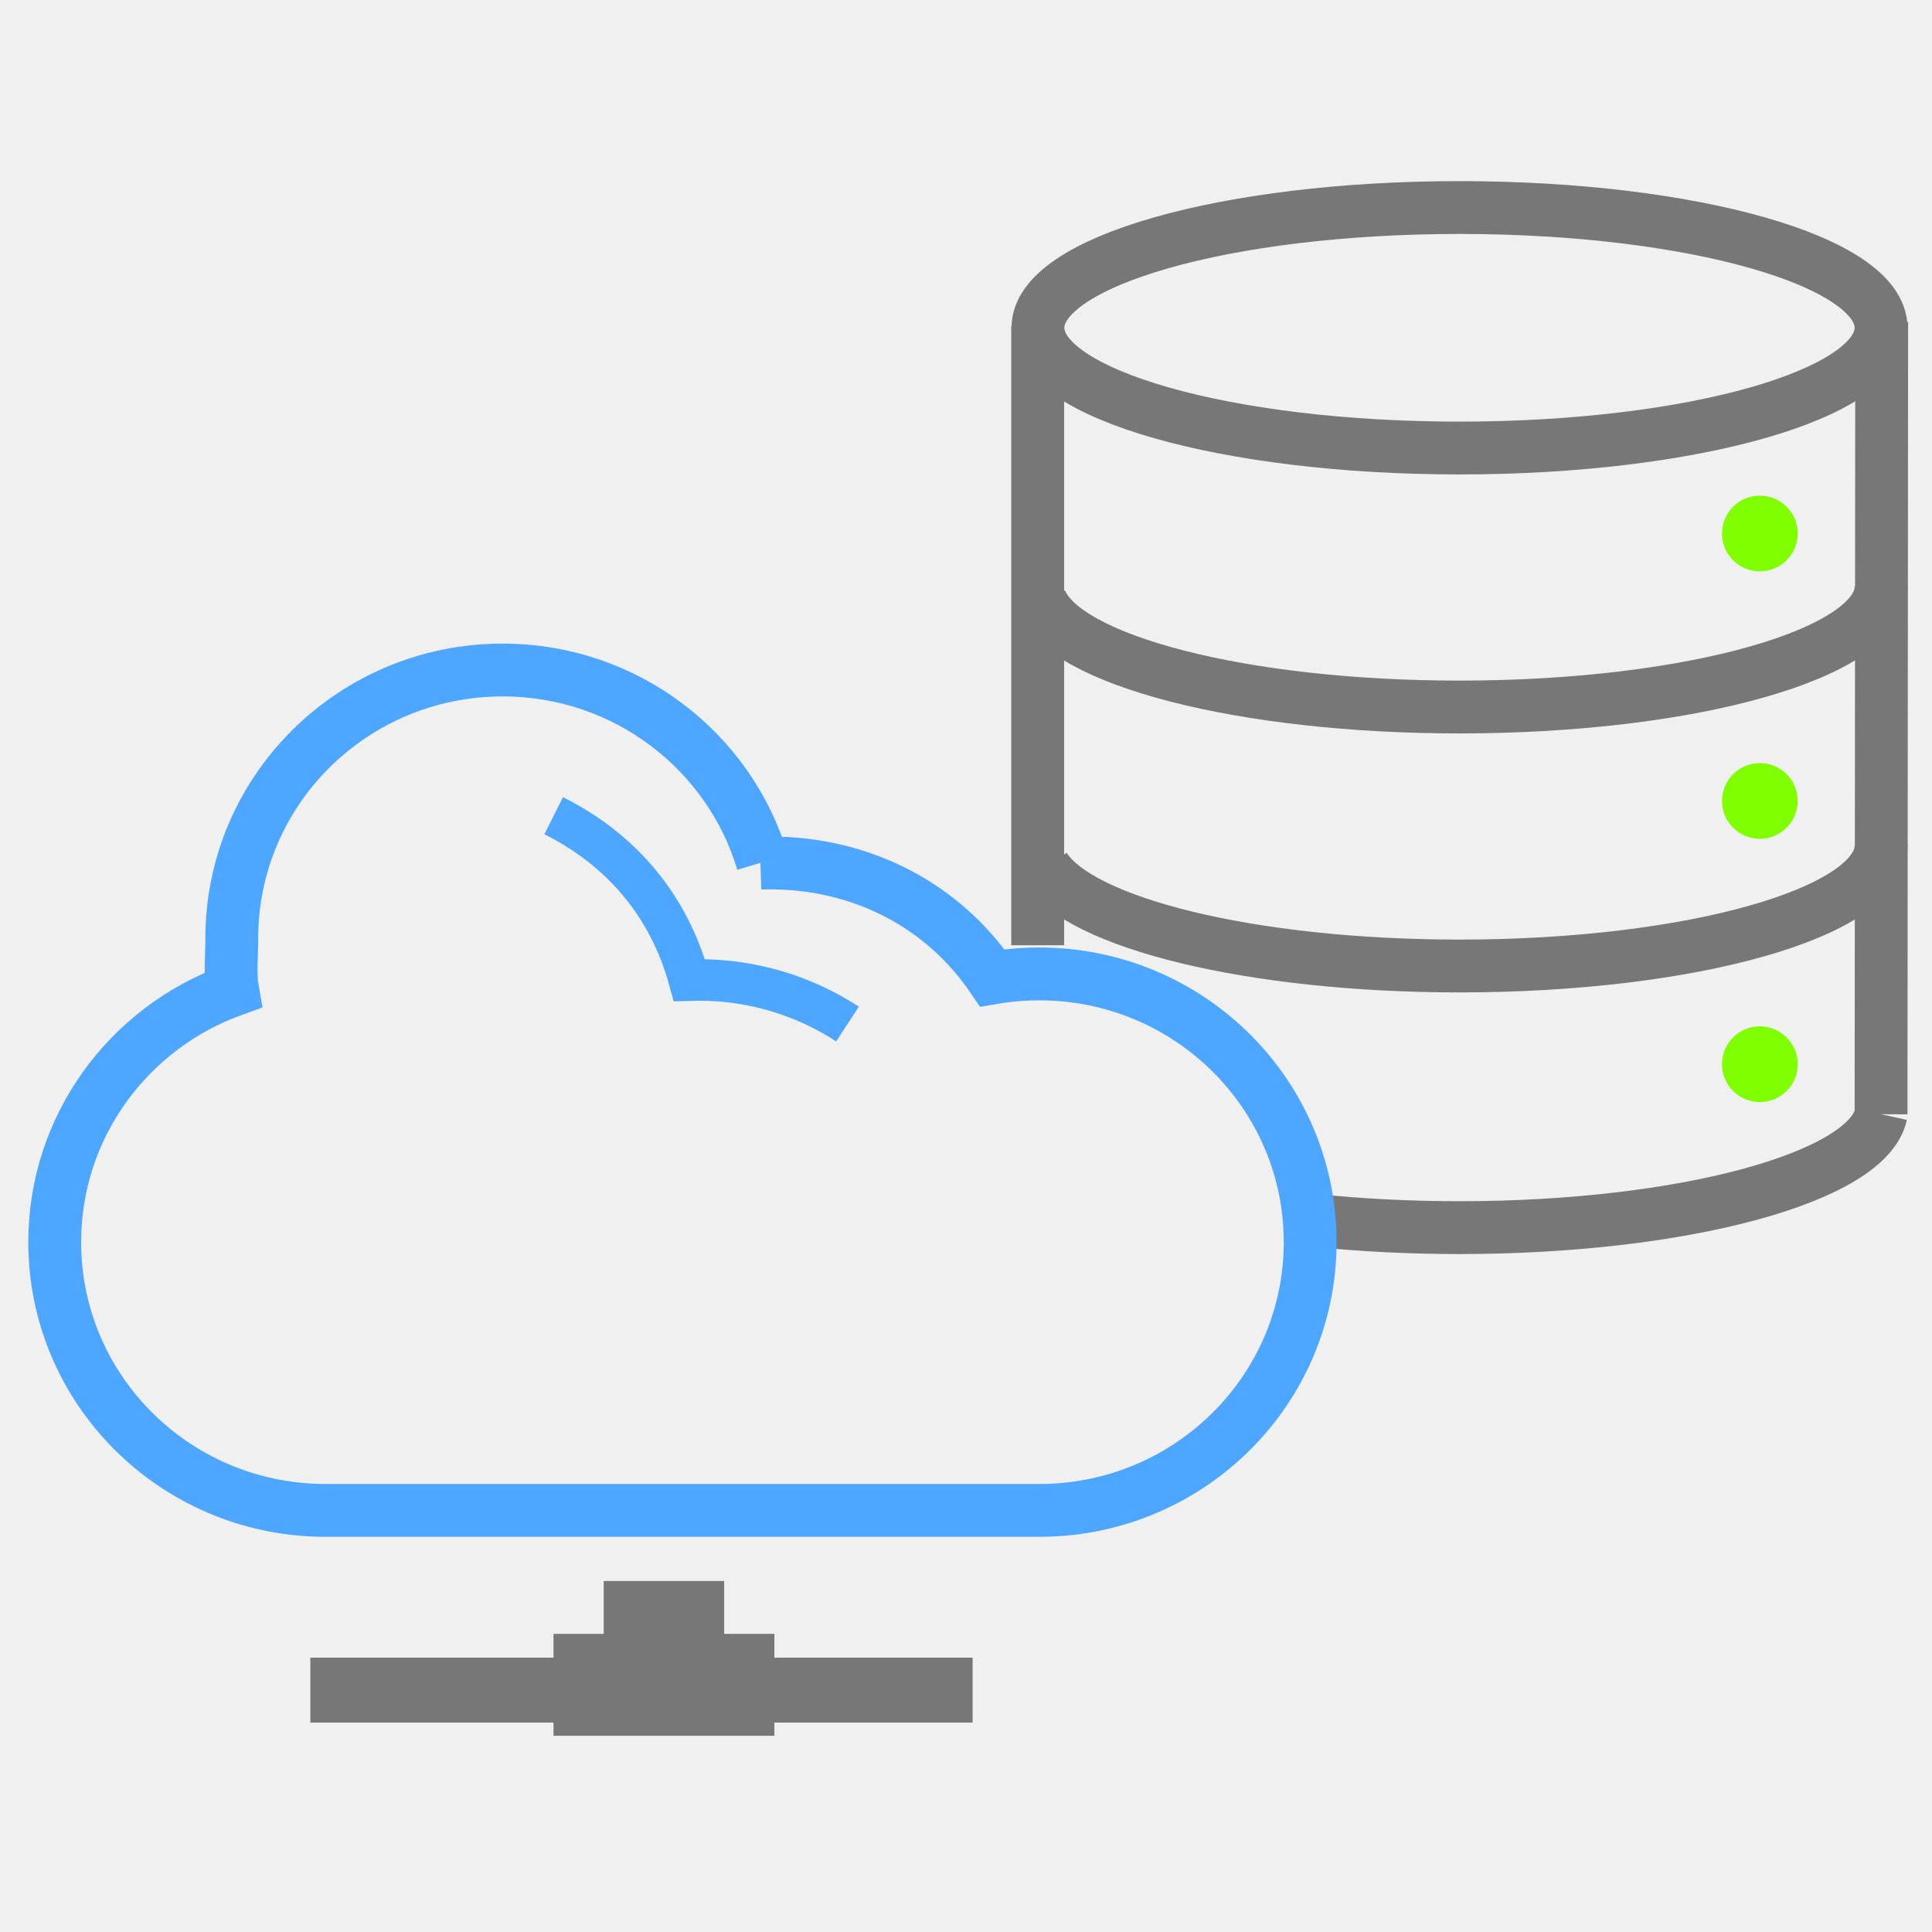
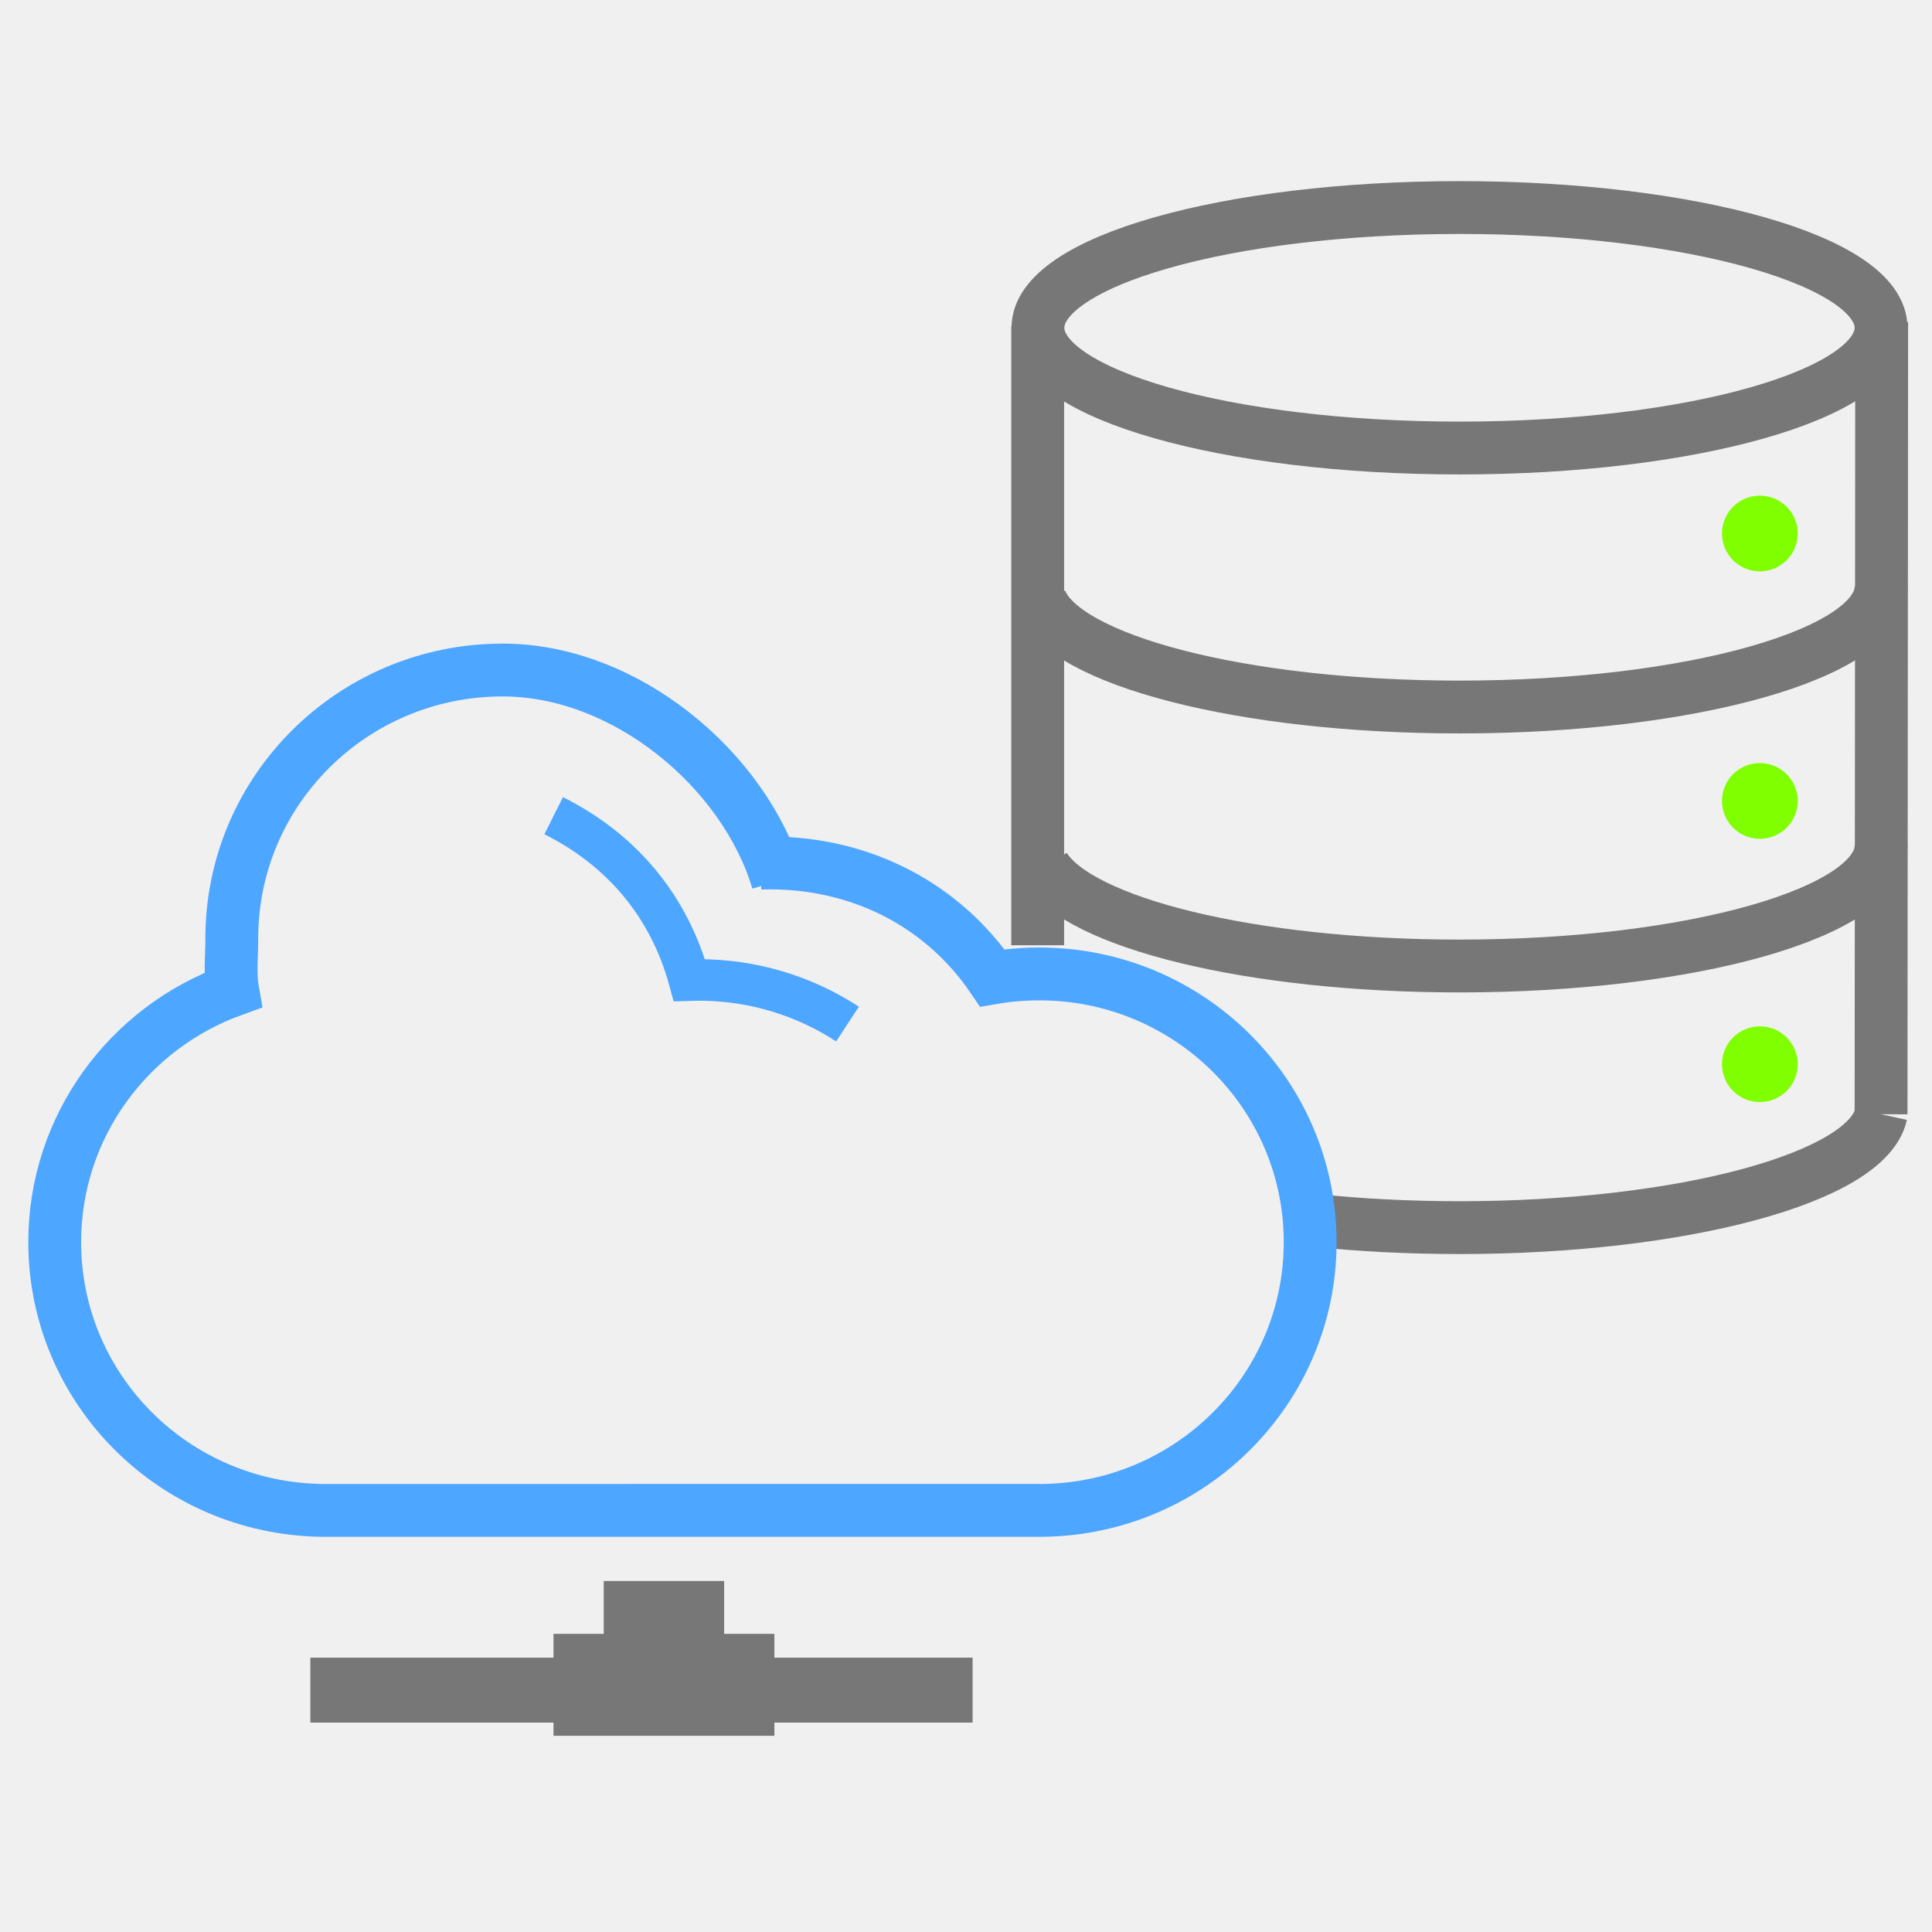
<svg xmlns="http://www.w3.org/2000/svg" id="logotipo_making.fw-Page%201" viewBox="0 0 1024 1024" style="background-color:transparent" version="1.1" xml:space="preserve" x="0px" y="0px" width="1024px" height="1024px">
+   <defs id="defs36" />
  <g id="frame">
-     <g visibility="hidden">
-       <path d="M 8 259.25 C 8 120.487 120.487 8 259.25 8 L 761.75 8 C 900.513 8 1013 120.487 1013 259.25 L 1013 761.75 C 1013 900.513 900.513 1013 761.75 1013 L 259.25 1013 C 120.487 1013 8 900.513 8 761.75 L 8 259.25 Z" stroke="#7fff00" stroke-width="20" fill="#ffffff" />
+     <g visibility="hidden" id="g4">
+       <path d="M 8 259.25 C 8 120.487 120.487 8 259.25 8 L 761.75 8 C 900.513 8 1013 120.487 1013 259.25 L 1013 761.75 C 1013 900.513 900.513 1013 761.75 1013 L 259.25 1013 C 120.487 1013 8 900.513 8 761.75 L 8 259.25 Z" stroke="#7fff00" stroke-width="20" fill="#ffffff" id="path6" />
    </g>
-     <g visibility="hidden">
-       <path d="M 6 258.5 C 6 119.046 119.046 6 258.5 6 L 763.5 6 C 902.954 6 1016 119.046 1016 258.5 L 1016 763.5 C 1016 902.954 902.954 1016 763.5 1016 L 258.5 1016 C 119.046 1016 6 902.954 6 763.5 L 6 258.5 Z" stroke="#7fff00" stroke-width="10" fill="none" />
+     <g visibility="hidden" id="g8">
+       <path d="M 6 258.5 C 6 119.046 119.046 6 258.5 6 L 763.5 6 C 902.954 6 1016 119.046 1016 258.5 L 1016 763.5 C 1016 902.954 902.954 1016 763.5 1016 L 258.5 1016 C 119.046 1016 6 902.954 6 763.5 L 6 258.5 Z" stroke="#7fff00" stroke-width="10" fill="none" id="path10" />
    </g>
  </g>
  <g id="new%20sugestion%201">
-     <path d="M 997.333 170.667 L 997 590.595 " stroke="#777777" stroke-width="28" fill="none" />
-     <path d="M 550 501 L 550 173 " stroke="#777777" stroke-width="28" fill="none" />
+     <path d="M 997.333 170.667 L 997 590.595 " stroke="#777777" stroke-width="28" fill="none" id="path13" />
+     <path d="M 550 501 L 550 173 " stroke="#777777" stroke-width="28" fill="none" id="path15" />
    <path id="Ellipse" d="M 550.123 173.732 C 550.123 138.533 650.158 110 773.562 110 C 896.965 110 997 138.533 997 173.732 C 997 208.93 896.965 237.463 773.562 237.463 C 650.158 237.463 550.123 208.93 550.123 173.732 Z" stroke="#777777" stroke-width="28" fill="none" />
    <path id="Ellipse2" d="M 996.987 310.3 C 996.996 310.533 997 310.766 997 311 C 997 346.199 896.965 374.732 773.562 374.732 C 658.452 374.732 563.675 349.905 551.455 318 " stroke="#777777" stroke-width="28" fill="none" />
    <path id="Ellipse3" d="M 996.993 447.746 C 996.998 447.92 997 448.094 997 448.268 C 997 483.467 896.965 512 773.562 512 C 663.402 512 571.864 489.262 553.485 459.344 " stroke="#777777" stroke-width="28" fill="none" />
    <path id="Ellipse4" d="M 997 590.595 C 989.781 623.934 892.267 650.669 773.562 650.669 C 746.655 650.669 720.86 649.312 696.97 646.826 " stroke="#777777" stroke-width="28" fill="none" />
    <path id="Ellipse5" d="M 921.687 282.76 C 921.687 276.644 926.645 271.686 932.762 271.686 C 938.879 271.686 943.838 276.644 943.838 282.76 C 943.838 288.877 938.879 293.835 932.762 293.835 C 926.645 293.835 921.687 288.877 921.687 282.76 Z" stroke="#7fff00" stroke-width="18" fill="#7fff00" />
    <path id="Ellipse6" d="M 921.687 424.512 C 921.687 418.396 926.645 413.438 932.762 413.438 C 938.879 413.438 943.838 418.396 943.838 424.512 C 943.838 430.629 938.879 435.587 932.762 435.587 C 926.645 435.587 921.687 430.629 921.687 424.512 Z" stroke="#7fff00" stroke-width="18" fill="#7fff00" />
    <path id="Ellipse7" d="M 921.687 564.05 C 921.687 557.933 926.645 552.975 932.762 552.975 C 938.879 552.975 943.838 557.933 943.838 564.05 C 943.838 570.166 938.879 575.124 932.762 575.124 C 926.645 575.124 921.687 570.166 921.687 564.05 Z" stroke="#7fff00" stroke-width="18" fill="#7fff00" />
-     <rect x="170.488" y="884.585" width="339.01" height="22.411" stroke="#777777" stroke-width="12" fill="#777777" />
-     <rect x="299.368" y="871.978" width="105.065" height="42.022" stroke="#777777" stroke-width="12" fill="#777777" />
-     <rect x="325.984" y="843.965" width="51.832" height="63.031" stroke="#777777" stroke-width="12" fill="#777777" />
-     <path d="M 403.032 457.454 C 404.659 457.4 406.294 457.373 407.935 457.373 C 457.569 457.373 500.171 480.418 525.961 518.326 C 534.037 516.93 542.344 516.202 550.823 516.202 C 630.126 516.202 694.413 579.853 694.413 658.373 C 694.413 736.068 631.47 799.205 553.318 800.523 L 170.386 800.527 C 92.099 799.362 29 736.164 29 658.373 C 29 597.01 68.262 544.728 123.27 524.81 C 121.824 516.717 122.858 505.796 122.858 497.293 C 122.858 418.773 187.144 355.122 266.447 355.122 C 331.615 355.122 386.642 398.105 404.188 457 " stroke="#4da6ff" stroke-width="28" fill="none" />
-     <path d="M 449.194 542.766 C 426.549 527.989 399.428 519.389 370.278 519.389 C 368.637 519.389 367.003 519.417 365.375 519.471 C 354.67 480.175 329.44 450.338 293.456 432.337 " stroke="#4da6ff" stroke-width="22" fill="none" />
+     <rect x="170.488" y="884.585" width="339.01" height="22.411" stroke="#777777" stroke-width="12" fill="#777777" id="rect24" />
+     <rect x="299.368" y="871.978" width="105.065" height="42.022" stroke="#777777" stroke-width="12" fill="#777777" id="rect26" />
+     <rect x="325.984" y="843.965" width="51.832" height="63.031" stroke="#777777" stroke-width="12" fill="#777777" id="rect28" />
+     <path d="m 403.032,457.454 c 1.628,-0.054 3.262,-0.081 4.903,-0.081 49.634,0 92.236,23.045 118.026,60.953 8.076,-1.396 16.383,-2.123 24.863,-2.123 79.303,0 143.589,63.651 143.589,142.171 0,77.695 -62.942,140.832 -141.095,142.15 l -382.932,0.005 C 92.099,799.362 29,736.164 29,658.373 c 0,-61.363 39.262,-113.645 94.27,-133.563 -1.446,-8.093 -0.412,-19.013 -0.412,-27.517 0,-78.52 64.286,-142.171 143.589,-142.171 65.168,0 128.195,52.983 145.741,111.878" id="path30" style="fill:none;stroke:#4da6ff;stroke-width:28" />
+     <path d="M 449.194 542.766 C 426.549 527.989 399.428 519.389 370.278 519.389 C 368.637 519.389 367.003 519.417 365.375 519.471 C 354.67 480.175 329.44 450.338 293.456 432.337 " stroke="#4da6ff" stroke-width="22" fill="none" id="path32" />
  </g>
+   <flowRoot xml:space="preserve" id="flowRoot3366" style="font-style:normal;font-weight:normal;font-size:40px;line-height:125%;font-family:Sans;letter-spacing:0px;word-spacing:0px;fill:#4da6ff;fill-opacity:1;stroke:none;stroke-width:1px;stroke-linecap:butt;stroke-linejoin:miter;stroke-opacity:1;">
+     <flowRegion id="flowRegion3368">
+       <rect id="rect3370" width="444" height="208" x="88" y="118" style="fill:#4da6ff;fill-opacity:1;" />
+     </flowRegion>
+     <flowPara id="flowPara3372" style="font-size:180px;fill:#4da6ff;fill-opacity:1;">
+       <flowSpan style="fill:#000000" id="flowSpan4194">bK</flowSpan>i<flowSpan style="fill:#000000" id="flowSpan4196">t</flowSpan>
+     </flowPara>
+   </flowRoot>
</svg>
